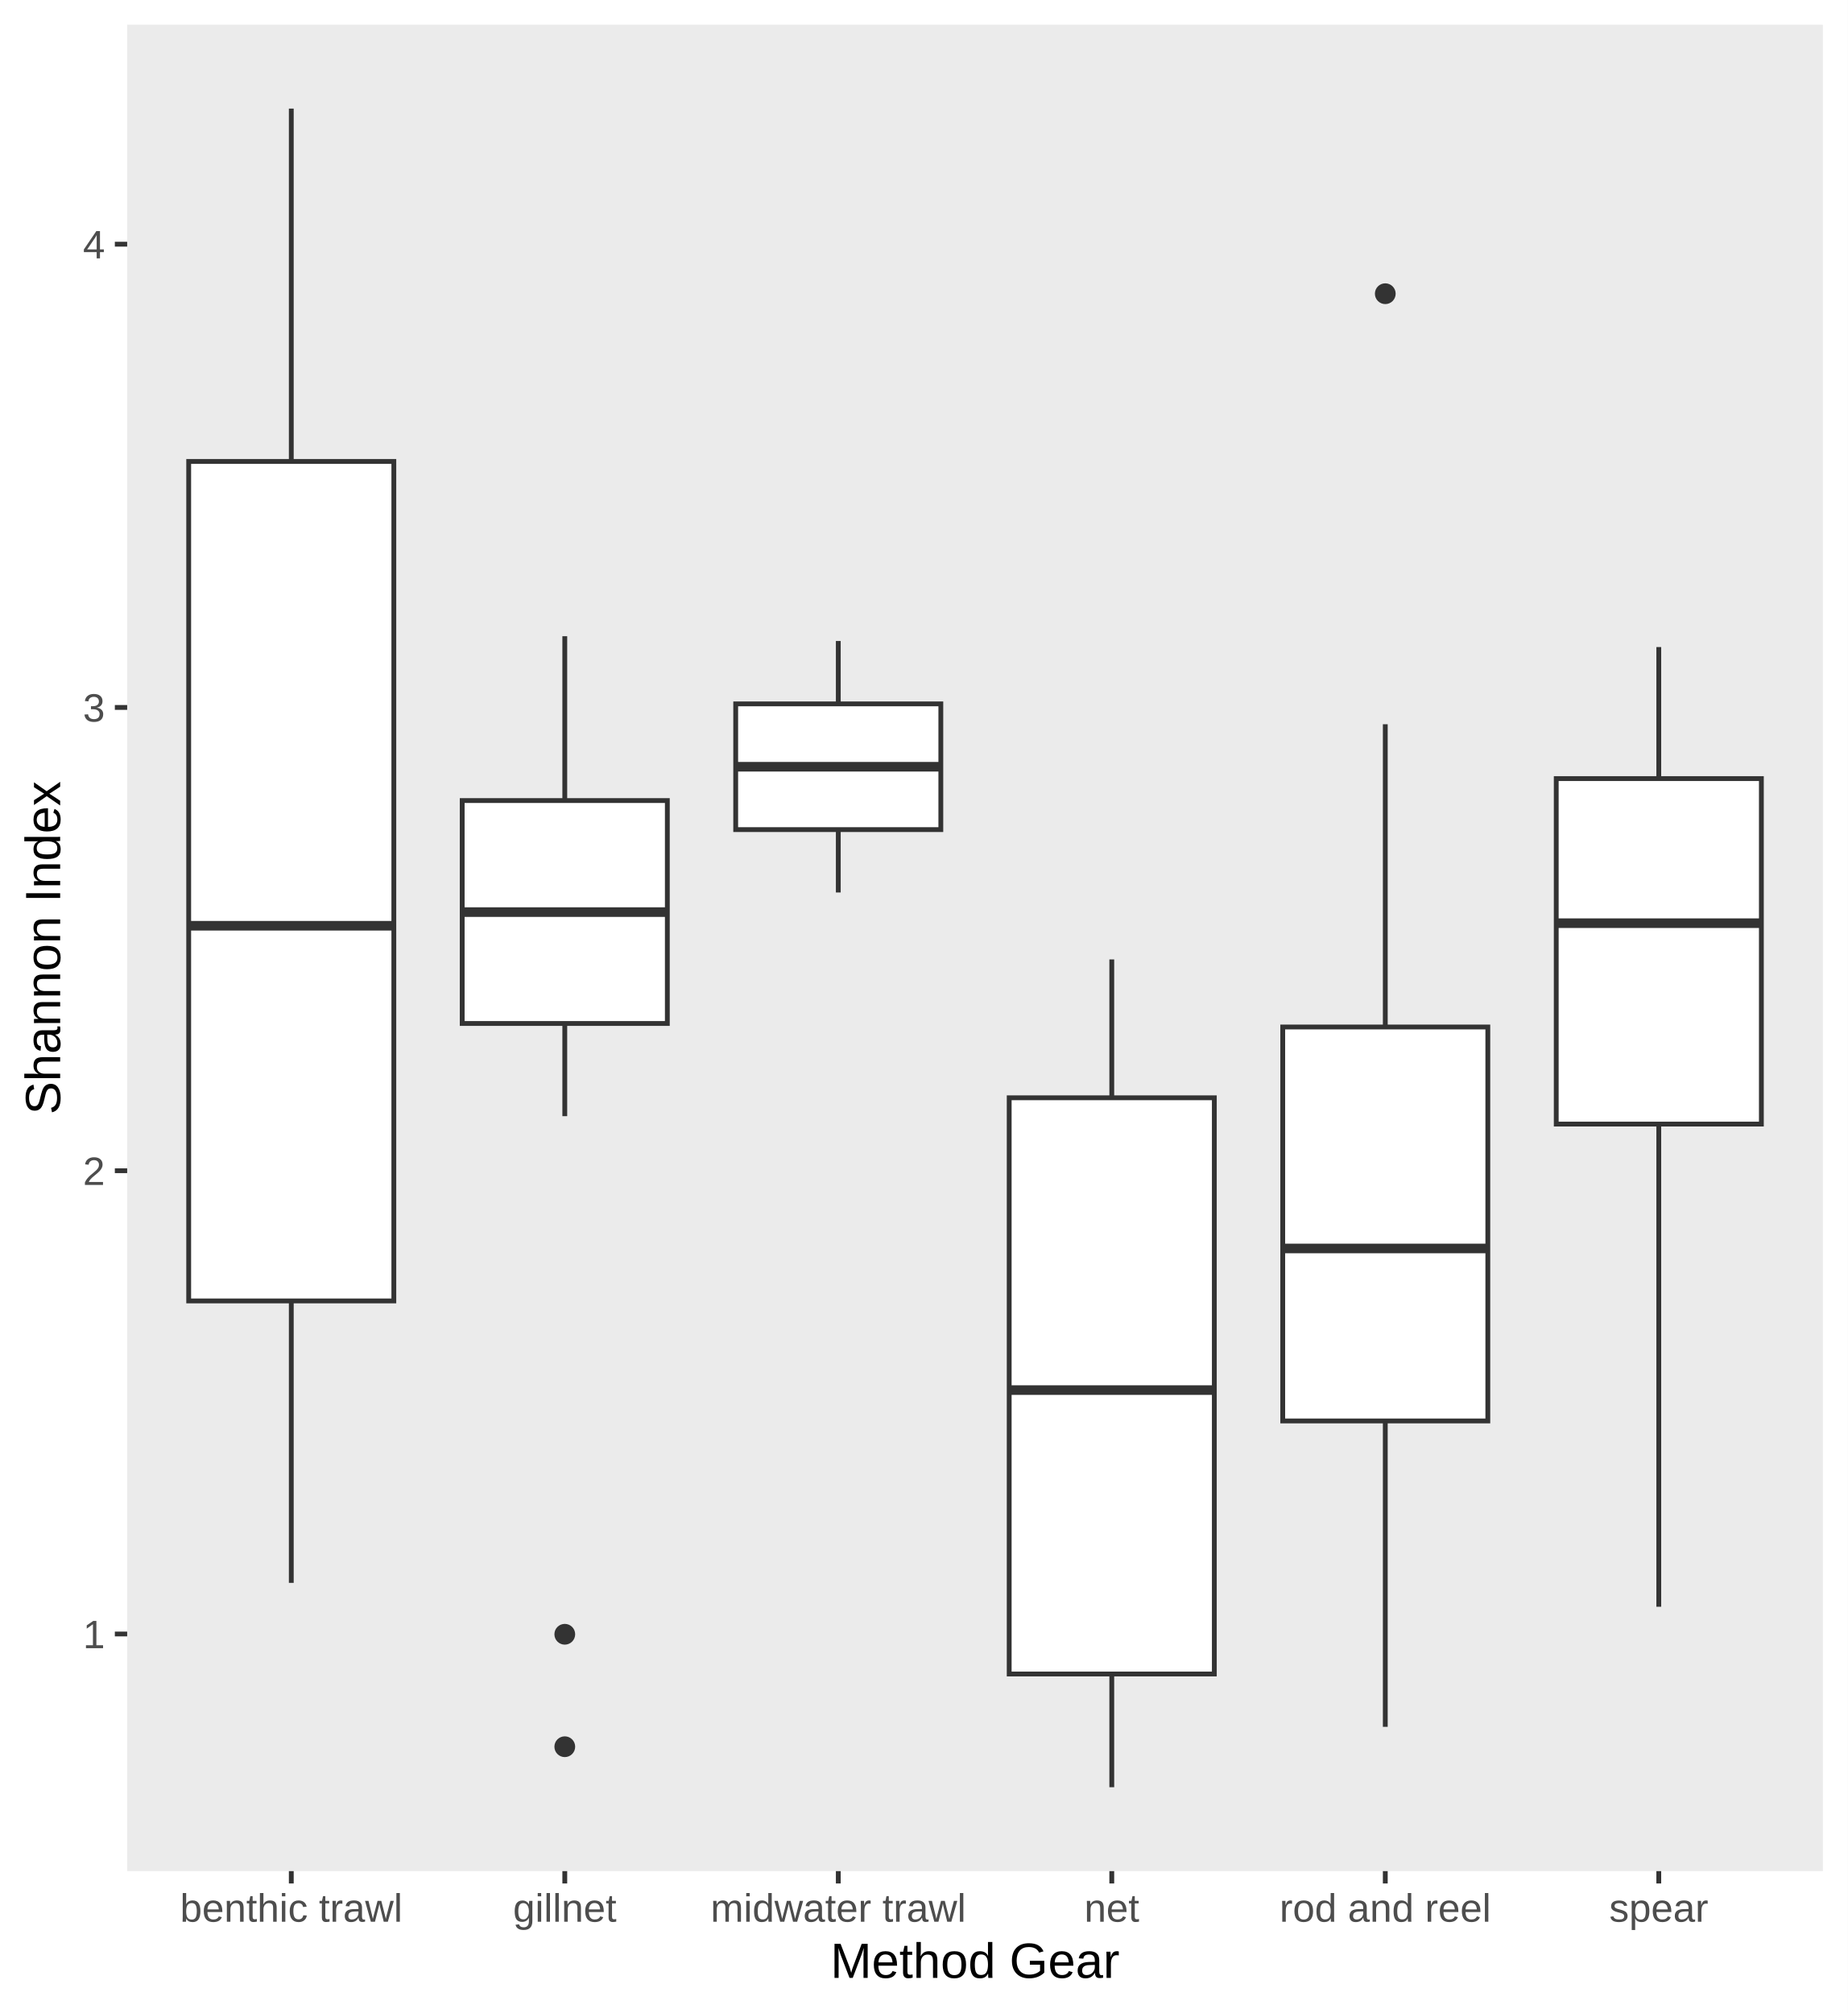
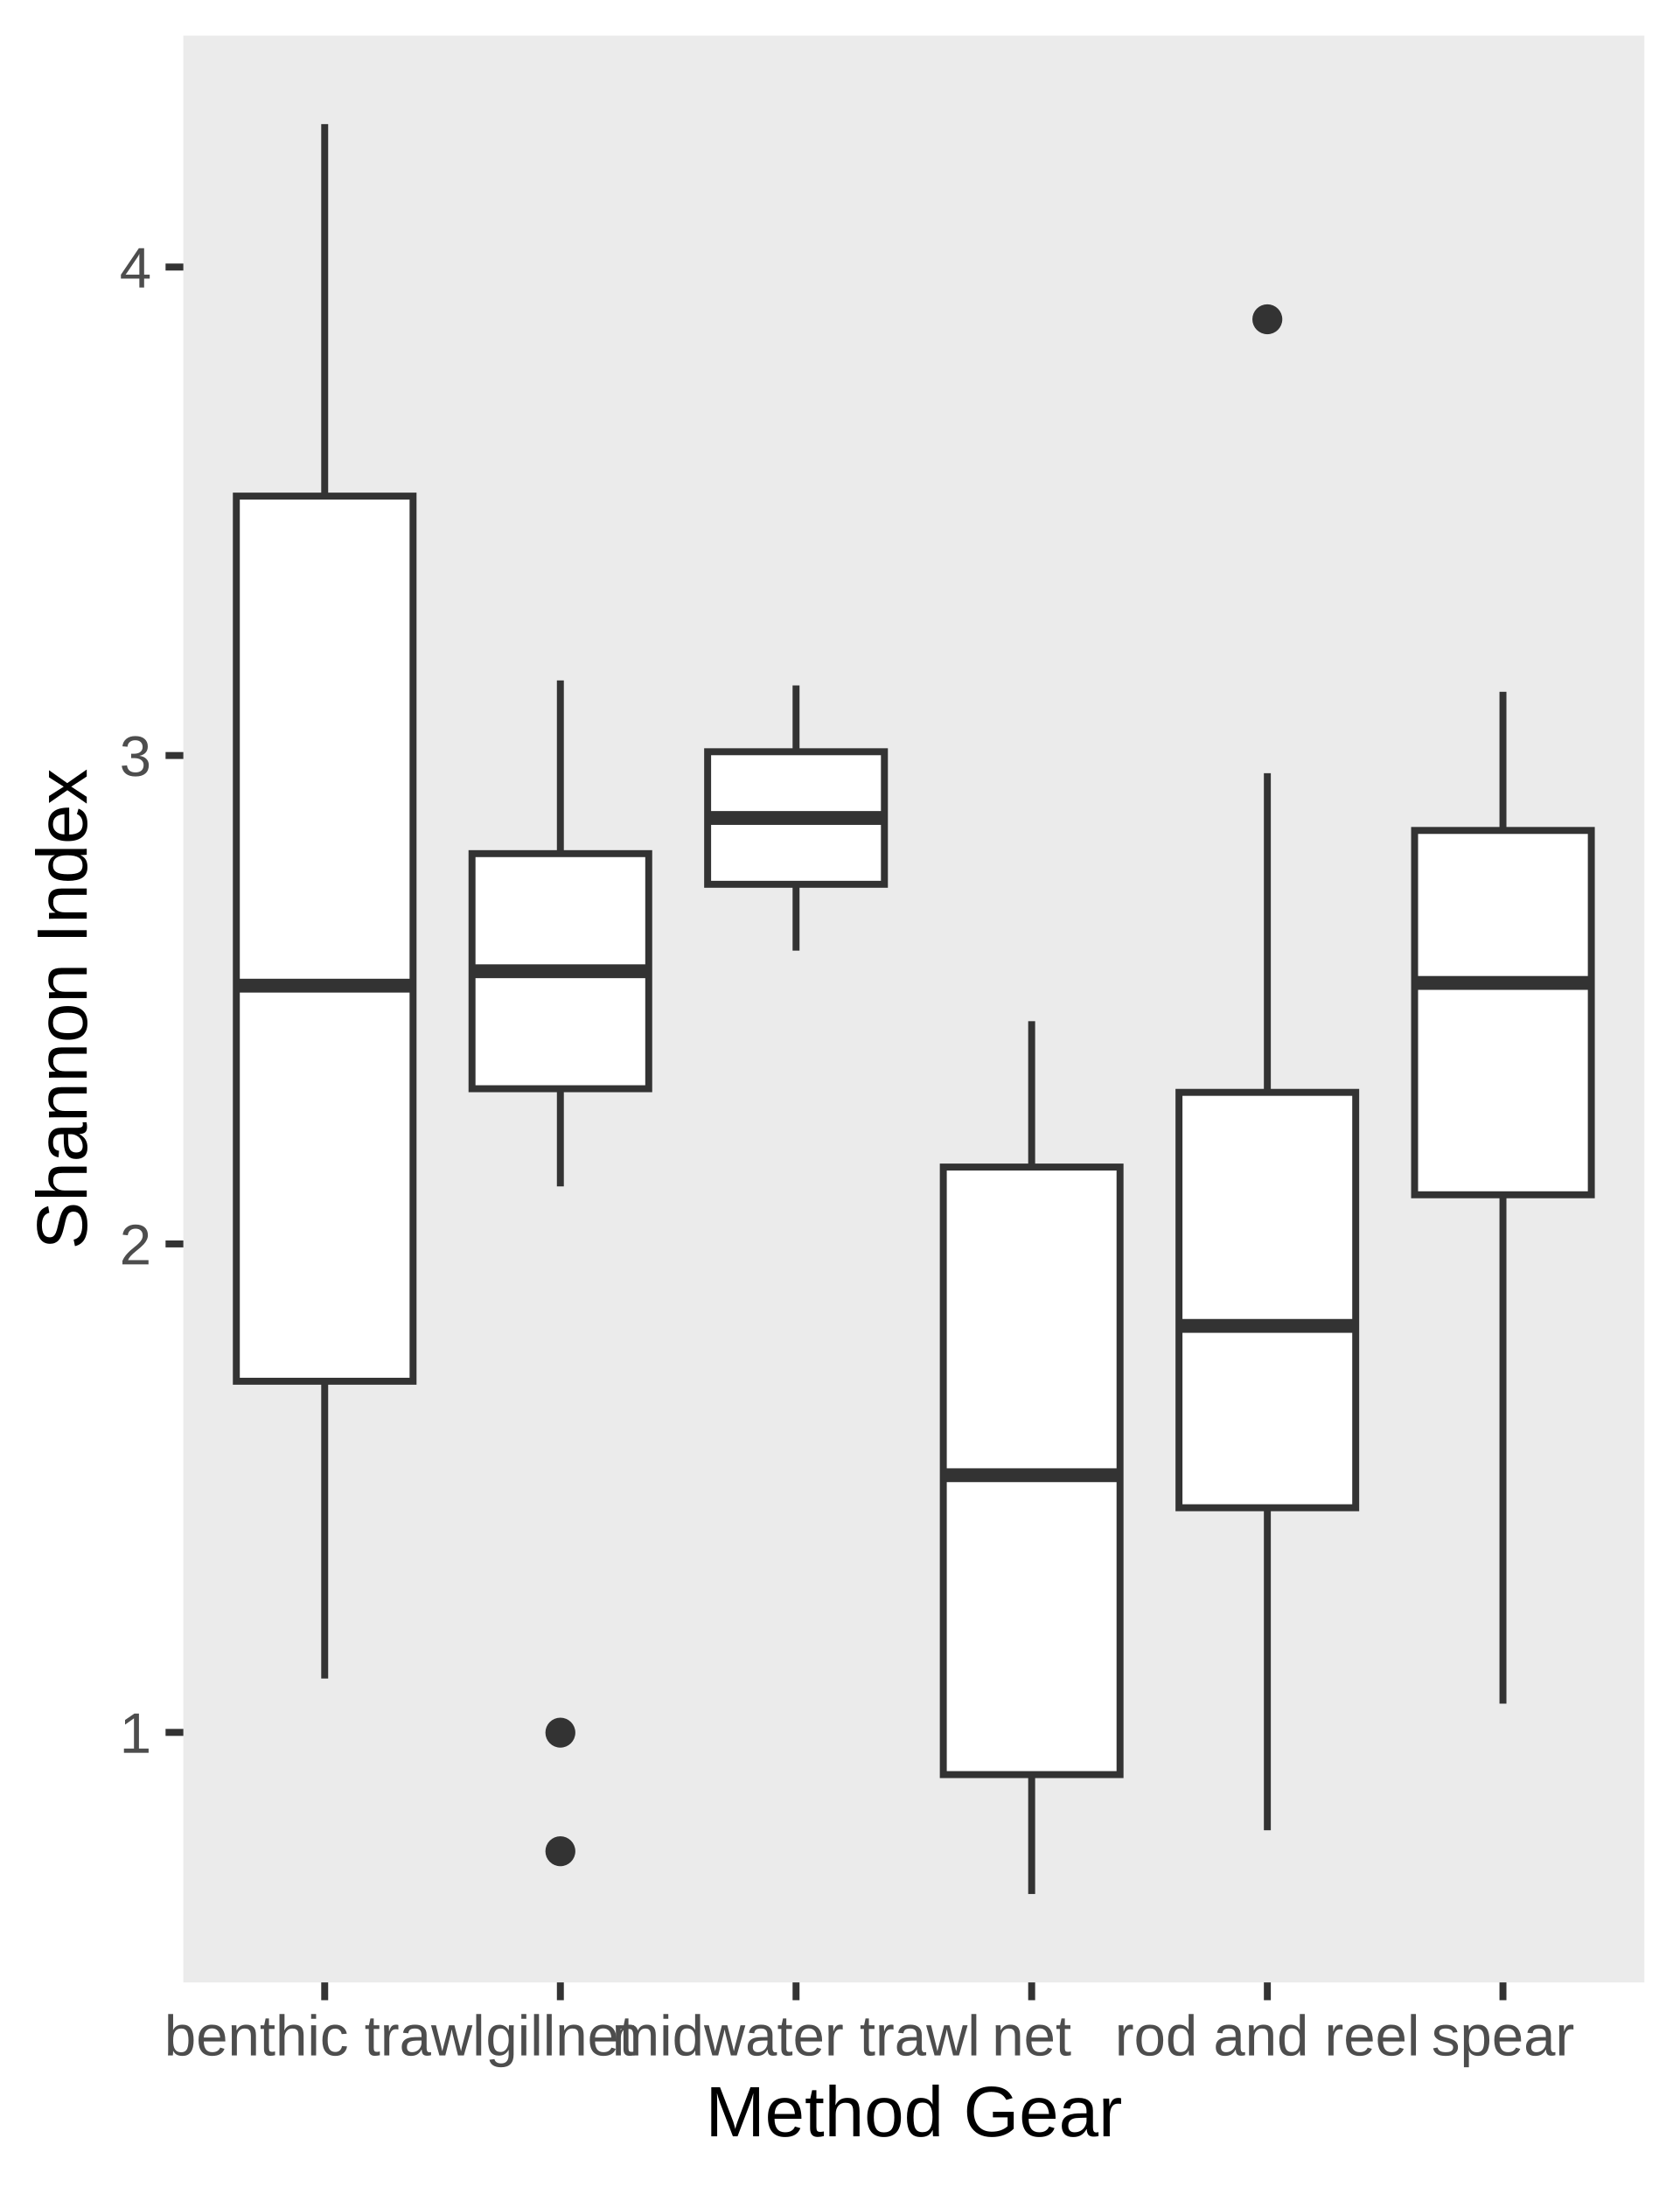
- <svg xmlns="http://www.w3.org/2000/svg" width="410.25pt" height="447.00pt" viewBox="0 0 410.25 447.00">
+ <svg xmlns="http://www.w3.org/2000/svg" width="258.75pt" height="336.75pt" viewBox="0 0 258.75 336.75">
  <g class="svglite">
    <defs>
      <style type="text/css">
    .svglite line, .svglite polyline, .svglite polygon, .svglite path, .svglite rect, .svglite circle {
      fill: none;
      stroke: #000000;
      stroke-linecap: round;
      stroke-linejoin: round;
      stroke-miterlimit: 10.00;
    }
    .svglite text {
      white-space: pre;
    }
    .svglite g.glyphgroup path {
      fill: inherit;
      stroke: none;
    }
  </style>
    </defs>
    <rect width="100%" height="100%" style="stroke: none; fill: #FFFFFF;" />
    <defs>
-       <clipPath id="cpMC4wMHw0MTAuMjV8MC4wMHw0NDcuMDA=">
-         <rect x="0.00" y="0.00" width="410.25" height="447.00" />
+       <clipPath id="cpMC4wMHwyNTguNzV8MC4wMHwzMzYuNzU=">
+         <rect x="0.00" y="0.00" width="258.75" height="336.75" />
      </clipPath>
    </defs>
-     <g clip-path="url(#cpMC4wMHw0MTAuMjV8MC4wMHw0NDcuMDA=)">
-       <rect x="0.00" y="0.00" width="410.25" height="447.00" style="stroke-width: 1.07; stroke: #FFFFFF; fill: #FFFFFF;" />
+     <g clip-path="url(#cpMC4wMHwyNTguNzV8MC4wMHwzMzYuNzU=)">
+       <rect x="0.00" y="0.00" width="258.75" height="336.75" style="stroke-width: 1.07; stroke: #FFFFFF; fill: #FFFFFF;" />
    </g>
    <defs>
-       <clipPath id="cpMjguMjR8NDA0Ljc3fDUuNDh8NDE1LjUw">
-         <rect x="28.24" y="5.48" width="376.53" height="410.02" />
+       <clipPath id="cpMjguMjR8MjUzLjI3fDUuNDh8MzA1LjI1">
+         <rect x="28.24" y="5.48" width="225.03" height="299.77" />
      </clipPath>
    </defs>
-     <g clip-path="url(#cpMjguMjR8NDA0Ljc3fDUuNDh8NDE1LjUw)">
-       <rect x="28.24" y="5.48" width="376.53" height="410.02" style="stroke-width: 1.07; stroke: none; fill: #EBEBEB;" />
-       <line x1="64.68" y1="102.47" x2="64.68" y2="24.12" style="stroke-width: 1.07; stroke: #333333; stroke-linecap: butt;" />
-       <line x1="64.68" y1="288.88" x2="64.68" y2="351.49" style="stroke-width: 1.07; stroke: #333333; stroke-linecap: butt;" />
-       <polygon points="41.90,102.47 41.90,288.88 87.45,288.88 87.45,102.47 41.90,102.47 " style="stroke-width: 1.07; stroke: #333333; stroke-linecap: butt; stroke-linejoin: miter; fill: #FFFFFF;" />
-       <line x1="41.90" y1="205.57" x2="87.45" y2="205.57" style="stroke-width: 2.13; stroke: #333333; stroke-linecap: butt; stroke-linejoin: miter;" />
-       <circle cx="125.41" cy="362.90" r="1.95" style="stroke-width: 0.71; stroke: #333333; fill: #333333;" />
-       <circle cx="125.41" cy="387.87" r="1.95" style="stroke-width: 0.71; stroke: #333333; fill: #333333;" />
-       <line x1="125.41" y1="177.77" x2="125.41" y2="141.28" style="stroke-width: 1.07; stroke: #333333; stroke-linecap: butt;" />
-       <line x1="125.41" y1="227.27" x2="125.41" y2="247.85" style="stroke-width: 1.07; stroke: #333333; stroke-linecap: butt;" />
-       <polygon points="102.63,177.77 102.63,227.27 148.18,227.27 148.18,177.77 102.63,177.77 " style="stroke-width: 1.07; stroke: #333333; stroke-linecap: butt; stroke-linejoin: miter; fill: #FFFFFF;" />
-       <line x1="102.63" y1="202.54" x2="148.18" y2="202.54" style="stroke-width: 2.13; stroke: #333333; stroke-linecap: butt; stroke-linejoin: miter;" />
-       <line x1="186.14" y1="156.30" x2="186.14" y2="142.34" style="stroke-width: 1.07; stroke: #333333; stroke-linecap: butt;" />
-       <line x1="186.14" y1="184.22" x2="186.14" y2="198.18" style="stroke-width: 1.07; stroke: #333333; stroke-linecap: butt;" />
-       <polygon points="163.36,156.30 163.36,184.22 208.91,184.22 208.91,156.30 163.36,156.30 " style="stroke-width: 1.07; stroke: #333333; stroke-linecap: butt; stroke-linejoin: miter; fill: #FFFFFF;" />
-       <line x1="163.36" y1="170.26" x2="208.91" y2="170.26" style="stroke-width: 2.13; stroke: #333333; stroke-linecap: butt; stroke-linejoin: miter;" />
-       <line x1="246.87" y1="243.77" x2="246.87" y2="213.05" style="stroke-width: 1.07; stroke: #333333; stroke-linecap: butt;" />
-       <line x1="246.87" y1="371.72" x2="246.87" y2="396.87" style="stroke-width: 1.07; stroke: #333333; stroke-linecap: butt;" />
-       <polygon points="224.09,243.77 224.09,371.72 269.64,371.72 269.64,243.77 224.09,243.77 " style="stroke-width: 1.07; stroke: #333333; stroke-linecap: butt; stroke-linejoin: miter; fill: #FFFFFF;" />
-       <line x1="224.09" y1="308.68" x2="269.64" y2="308.68" style="stroke-width: 2.13; stroke: #333333; stroke-linecap: butt; stroke-linejoin: miter;" />
-       <circle cx="307.60" cy="65.22" r="1.95" style="stroke-width: 0.71; stroke: #333333; fill: #333333;" />
-       <line x1="307.60" y1="228.05" x2="307.60" y2="160.83" style="stroke-width: 1.07; stroke: #333333; stroke-linecap: butt;" />
-       <line x1="307.60" y1="315.53" x2="307.60" y2="383.45" style="stroke-width: 1.07; stroke: #333333; stroke-linecap: butt;" />
-       <polygon points="284.83,228.05 284.83,315.53 330.37,315.53 330.37,228.05 284.83,228.05 " style="stroke-width: 1.07; stroke: #333333; stroke-linecap: butt; stroke-linejoin: miter; fill: #FFFFFF;" />
-       <line x1="284.83" y1="277.23" x2="330.37" y2="277.23" style="stroke-width: 2.13; stroke: #333333; stroke-linecap: butt; stroke-linejoin: miter;" />
-       <line x1="368.33" y1="172.89" x2="368.33" y2="143.68" style="stroke-width: 1.07; stroke: #333333; stroke-linecap: butt;" />
-       <line x1="368.33" y1="249.61" x2="368.33" y2="356.79" style="stroke-width: 1.07; stroke: #333333; stroke-linecap: butt;" />
-       <polygon points="345.56,172.89 345.56,249.61 391.11,249.61 391.11,172.89 345.56,172.89 " style="stroke-width: 1.07; stroke: #333333; stroke-linecap: butt; stroke-linejoin: miter; fill: #FFFFFF;" />
-       <line x1="345.56" y1="205.00" x2="391.11" y2="205.00" style="stroke-width: 2.13; stroke: #333333; stroke-linecap: butt; stroke-linejoin: miter;" />
+     <g clip-path="url(#cpMjguMjR8MjUzLjI3fDUuNDh8MzA1LjI1)">
+       <rect x="28.24" y="5.48" width="225.03" height="299.77" style="stroke-width: 1.07; stroke: none; fill: #EBEBEB;" />
+       <line x1="50.01" y1="76.39" x2="50.01" y2="19.11" style="stroke-width: 1.07; stroke: #333333; stroke-linecap: butt;" />
+       <line x1="50.01" y1="212.68" x2="50.01" y2="258.45" style="stroke-width: 1.07; stroke: #333333; stroke-linecap: butt;" />
+       <polygon points="36.40,76.39 36.40,212.68 63.62,212.68 63.62,76.39 36.40,76.39 " style="stroke-width: 1.07; stroke: #333333; stroke-linecap: butt; stroke-linejoin: miter; fill: #FFFFFF;" />
+       <line x1="36.40" y1="151.77" x2="63.62" y2="151.77" style="stroke-width: 2.13; stroke: #333333; stroke-linecap: butt; stroke-linejoin: miter;" />
+       <circle cx="86.31" cy="266.79" r="1.95" style="stroke-width: 0.71; stroke: #333333; fill: #333333;" />
+       <circle cx="86.31" cy="285.05" r="1.95" style="stroke-width: 0.71; stroke: #333333; fill: #333333;" />
+       <line x1="86.31" y1="131.44" x2="86.31" y2="104.77" style="stroke-width: 1.07; stroke: #333333; stroke-linecap: butt;" />
+       <line x1="86.31" y1="167.64" x2="86.31" y2="182.68" style="stroke-width: 1.07; stroke: #333333; stroke-linecap: butt;" />
+       <polygon points="72.70,131.44 72.70,167.64 99.92,167.64 99.92,131.44 72.70,131.44 " style="stroke-width: 1.07; stroke: #333333; stroke-linecap: butt; stroke-linejoin: miter; fill: #FFFFFF;" />
+       <line x1="72.70" y1="149.55" x2="99.92" y2="149.55" style="stroke-width: 2.13; stroke: #333333; stroke-linecap: butt; stroke-linejoin: miter;" />
+       <line x1="122.61" y1="115.75" x2="122.61" y2="105.54" style="stroke-width: 1.07; stroke: #333333; stroke-linecap: butt;" />
+       <line x1="122.61" y1="136.16" x2="122.61" y2="146.37" style="stroke-width: 1.07; stroke: #333333; stroke-linecap: butt;" />
+       <polygon points="108.99,115.75 108.99,136.16 136.22,136.16 136.22,115.75 108.99,115.75 " style="stroke-width: 1.07; stroke: #333333; stroke-linecap: butt; stroke-linejoin: miter; fill: #FFFFFF;" />
+       <line x1="108.99" y1="125.95" x2="136.22" y2="125.95" style="stroke-width: 2.13; stroke: #333333; stroke-linecap: butt; stroke-linejoin: miter;" />
+       <line x1="158.90" y1="179.70" x2="158.90" y2="157.24" style="stroke-width: 1.07; stroke: #333333; stroke-linecap: butt;" />
+       <line x1="158.90" y1="273.25" x2="158.90" y2="291.63" style="stroke-width: 1.07; stroke: #333333; stroke-linecap: butt;" />
+       <polygon points="145.29,179.70 145.29,273.25 172.51,273.25 172.51,179.70 145.29,179.70 " style="stroke-width: 1.07; stroke: #333333; stroke-linecap: butt; stroke-linejoin: miter; fill: #FFFFFF;" />
+       <line x1="145.29" y1="227.15" x2="172.51" y2="227.15" style="stroke-width: 2.13; stroke: #333333; stroke-linecap: butt; stroke-linejoin: miter;" />
+       <circle cx="195.20" cy="49.16" r="1.95" style="stroke-width: 0.71; stroke: #333333; fill: #333333;" />
+       <line x1="195.20" y1="168.20" x2="195.20" y2="119.06" style="stroke-width: 1.07; stroke: #333333; stroke-linecap: butt;" />
+       <line x1="195.20" y1="232.16" x2="195.20" y2="281.82" style="stroke-width: 1.07; stroke: #333333; stroke-linecap: butt;" />
+       <polygon points="181.59,168.20 181.59,232.16 208.81,232.16 208.81,168.20 181.59,168.20 " style="stroke-width: 1.07; stroke: #333333; stroke-linecap: butt; stroke-linejoin: miter; fill: #FFFFFF;" />
+       <line x1="181.59" y1="204.16" x2="208.81" y2="204.16" style="stroke-width: 2.13; stroke: #333333; stroke-linecap: butt; stroke-linejoin: miter;" />
+       <line x1="231.49" y1="127.87" x2="231.49" y2="106.52" style="stroke-width: 1.07; stroke: #333333; stroke-linecap: butt;" />
+       <line x1="231.49" y1="183.97" x2="231.49" y2="262.32" style="stroke-width: 1.07; stroke: #333333; stroke-linecap: butt;" />
+       <polygon points="217.88,127.87 217.88,183.97 245.10,183.97 245.10,127.87 217.88,127.87 " style="stroke-width: 1.07; stroke: #333333; stroke-linecap: butt; stroke-linejoin: miter; fill: #FFFFFF;" />
+       <line x1="217.88" y1="151.35" x2="245.10" y2="151.35" style="stroke-width: 2.13; stroke: #333333; stroke-linecap: butt; stroke-linejoin: miter;" />
    </g>
-     <g clip-path="url(#cpMC4wMHw0MTAuMjV8MC4wMHw0NDcuMDA=)">
-       <text x="23.31" y="365.99" text-anchor="end" style="font-size: 8.80px;fill: #4D4D4D; font-family: &quot;Arial&quot;;" textLength="4.89px" lengthAdjust="spacingAndGlyphs">1</text>
-       <text x="23.31" y="263.12" text-anchor="end" style="font-size: 8.80px;fill: #4D4D4D; font-family: &quot;Arial&quot;;" textLength="4.89px" lengthAdjust="spacingAndGlyphs">2</text>
-       <text x="23.31" y="160.24" text-anchor="end" style="font-size: 8.80px;fill: #4D4D4D; font-family: &quot;Arial&quot;;" textLength="4.89px" lengthAdjust="spacingAndGlyphs">3</text>
-       <text x="23.31" y="57.37" text-anchor="end" style="font-size: 8.80px;fill: #4D4D4D; font-family: &quot;Arial&quot;;" textLength="4.89px" lengthAdjust="spacingAndGlyphs">4</text>
-       <polyline points="25.50,362.84 28.24,362.84 " style="stroke-width: 1.07; stroke: #333333; stroke-linecap: butt;" />
-       <polyline points="25.50,259.97 28.24,259.97 " style="stroke-width: 1.07; stroke: #333333; stroke-linecap: butt;" />
-       <polyline points="25.50,157.09 28.24,157.09 " style="stroke-width: 1.07; stroke: #333333; stroke-linecap: butt;" />
-       <polyline points="25.50,54.22 28.24,54.22 " style="stroke-width: 1.07; stroke: #333333; stroke-linecap: butt;" />
-       <polyline points="64.68,418.24 64.68,415.50 " style="stroke-width: 1.07; stroke: #333333; stroke-linecap: butt;" />
-       <polyline points="125.41,418.24 125.41,415.50 " style="stroke-width: 1.07; stroke: #333333; stroke-linecap: butt;" />
-       <polyline points="186.14,418.24 186.14,415.50 " style="stroke-width: 1.07; stroke: #333333; stroke-linecap: butt;" />
-       <polyline points="246.87,418.24 246.87,415.50 " style="stroke-width: 1.07; stroke: #333333; stroke-linecap: butt;" />
-       <polyline points="307.60,418.24 307.60,415.50 " style="stroke-width: 1.07; stroke: #333333; stroke-linecap: butt;" />
-       <polyline points="368.33,418.24 368.33,415.50 " style="stroke-width: 1.07; stroke: #333333; stroke-linecap: butt;" />
-       <text x="64.68" y="426.74" text-anchor="middle" style="font-size: 8.80px;fill: #4D4D4D; font-family: &quot;Arial&quot;;" textLength="49.36px" lengthAdjust="spacingAndGlyphs">benthic trawl</text>
-       <text x="125.41" y="426.74" text-anchor="middle" style="font-size: 8.80px;fill: #4D4D4D; font-family: &quot;Arial&quot;;" textLength="22.97px" lengthAdjust="spacingAndGlyphs">gillnet</text>
-       <text x="186.14" y="426.74" text-anchor="middle" style="font-size: 8.80px;fill: #4D4D4D; font-family: &quot;Arial&quot;;" textLength="56.67px" lengthAdjust="spacingAndGlyphs">midwater trawl</text>
-       <text x="246.87" y="426.74" text-anchor="middle" style="font-size: 8.80px;fill: #4D4D4D; font-family: &quot;Arial&quot;;" textLength="12.22px" lengthAdjust="spacingAndGlyphs">net</text>
-       <text x="307.60" y="426.74" text-anchor="middle" style="font-size: 8.80px;fill: #4D4D4D; font-family: &quot;Arial&quot;;" textLength="46.91px" lengthAdjust="spacingAndGlyphs">rod and reel</text>
-       <text x="368.33" y="426.74" text-anchor="middle" style="font-size: 8.80px;fill: #4D4D4D; font-family: &quot;Arial&quot;;" textLength="22.00px" lengthAdjust="spacingAndGlyphs">spear</text>
-       <text x="216.50" y="439.20" text-anchor="middle" style="font-size: 11.00px; font-family: &quot;Arial&quot;;" textLength="64.25px" lengthAdjust="spacingAndGlyphs">Method Gear</text>
-       <text transform="translate(13.36,210.49) rotate(-90)" text-anchor="middle" style="font-size: 11.00px; font-family: &quot;Arial&quot;;" textLength="74.09px" lengthAdjust="spacingAndGlyphs">Shannon Index</text>
+     <g clip-path="url(#cpMC4wMHwyNTguNzV8MC4wMHwzMzYuNzU=)">
+       <text x="23.31" y="269.90" text-anchor="end" style="font-size: 8.80px;fill: #4D4D4D; font-family: &quot;Arial&quot;;" textLength="4.89px" lengthAdjust="spacingAndGlyphs">1</text>
+       <text x="23.31" y="194.69" text-anchor="end" style="font-size: 8.80px;fill: #4D4D4D; font-family: &quot;Arial&quot;;" textLength="4.89px" lengthAdjust="spacingAndGlyphs">2</text>
+       <text x="23.31" y="119.48" text-anchor="end" style="font-size: 8.80px;fill: #4D4D4D; font-family: &quot;Arial&quot;;" textLength="4.89px" lengthAdjust="spacingAndGlyphs">3</text>
+       <text x="23.31" y="44.27" text-anchor="end" style="font-size: 8.80px;fill: #4D4D4D; font-family: &quot;Arial&quot;;" textLength="4.89px" lengthAdjust="spacingAndGlyphs">4</text>
+       <polyline points="25.50,266.75 28.24,266.75 " style="stroke-width: 1.07; stroke: #333333; stroke-linecap: butt;" />
+       <polyline points="25.50,191.54 28.24,191.54 " style="stroke-width: 1.07; stroke: #333333; stroke-linecap: butt;" />
+       <polyline points="25.50,116.33 28.24,116.33 " style="stroke-width: 1.07; stroke: #333333; stroke-linecap: butt;" />
+       <polyline points="25.50,41.12 28.24,41.12 " style="stroke-width: 1.07; stroke: #333333; stroke-linecap: butt;" />
+       <polyline points="50.01,307.99 50.01,305.25 " style="stroke-width: 1.07; stroke: #333333; stroke-linecap: butt;" />
+       <polyline points="86.31,307.99 86.31,305.25 " style="stroke-width: 1.07; stroke: #333333; stroke-linecap: butt;" />
+       <polyline points="122.61,307.99 122.61,305.25 " style="stroke-width: 1.07; stroke: #333333; stroke-linecap: butt;" />
+       <polyline points="158.90,307.99 158.90,305.25 " style="stroke-width: 1.07; stroke: #333333; stroke-linecap: butt;" />
+       <polyline points="195.20,307.99 195.20,305.25 " style="stroke-width: 1.07; stroke: #333333; stroke-linecap: butt;" />
+       <polyline points="231.49,307.99 231.49,305.25 " style="stroke-width: 1.07; stroke: #333333; stroke-linecap: butt;" />
+       <text x="50.01" y="316.49" text-anchor="middle" style="font-size: 8.80px;fill: #4D4D4D; font-family: &quot;Arial&quot;;" textLength="49.36px" lengthAdjust="spacingAndGlyphs">benthic trawl</text>
+       <text x="86.31" y="316.49" text-anchor="middle" style="font-size: 8.80px;fill: #4D4D4D; font-family: &quot;Arial&quot;;" textLength="22.97px" lengthAdjust="spacingAndGlyphs">gillnet</text>
+       <text x="122.61" y="316.49" text-anchor="middle" style="font-size: 8.80px;fill: #4D4D4D; font-family: &quot;Arial&quot;;" textLength="56.67px" lengthAdjust="spacingAndGlyphs">midwater trawl</text>
+       <text x="158.90" y="316.49" text-anchor="middle" style="font-size: 8.80px;fill: #4D4D4D; font-family: &quot;Arial&quot;;" textLength="12.22px" lengthAdjust="spacingAndGlyphs">net</text>
+       <text x="195.20" y="316.49" text-anchor="middle" style="font-size: 8.80px;fill: #4D4D4D; font-family: &quot;Arial&quot;;" textLength="46.91px" lengthAdjust="spacingAndGlyphs">rod and reel</text>
+       <text x="231.49" y="316.49" text-anchor="middle" style="font-size: 8.80px;fill: #4D4D4D; font-family: &quot;Arial&quot;;" textLength="22.00px" lengthAdjust="spacingAndGlyphs">spear</text>
+       <text x="140.75" y="328.95" text-anchor="middle" style="font-size: 11.00px; font-family: &quot;Arial&quot;;" textLength="64.25px" lengthAdjust="spacingAndGlyphs">Method Gear</text>
+       <text transform="translate(13.36,155.37) rotate(-90)" text-anchor="middle" style="font-size: 11.00px; font-family: &quot;Arial&quot;;" textLength="74.09px" lengthAdjust="spacingAndGlyphs">Shannon Index</text>
    </g>
  </g>
</svg>
